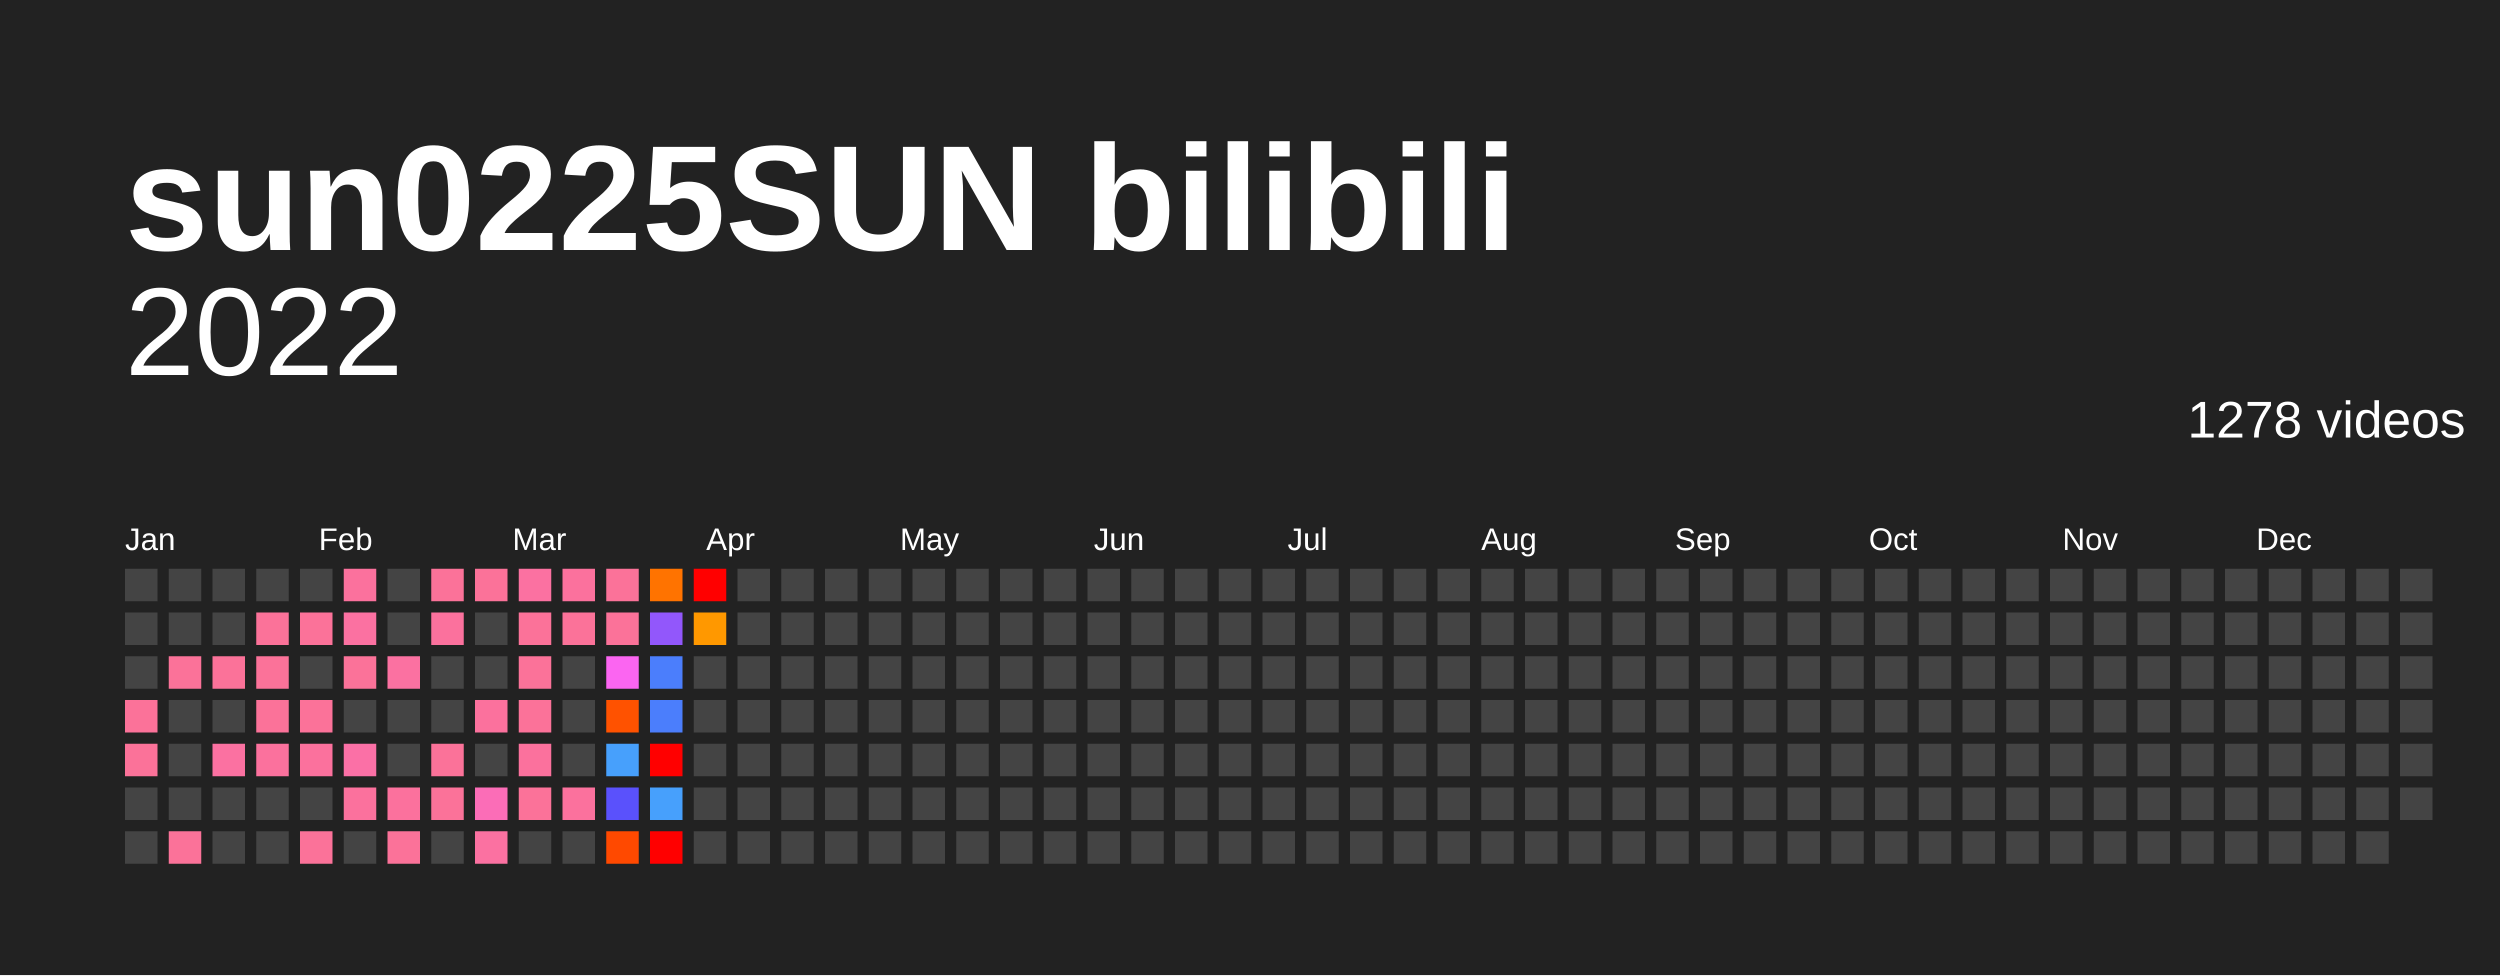
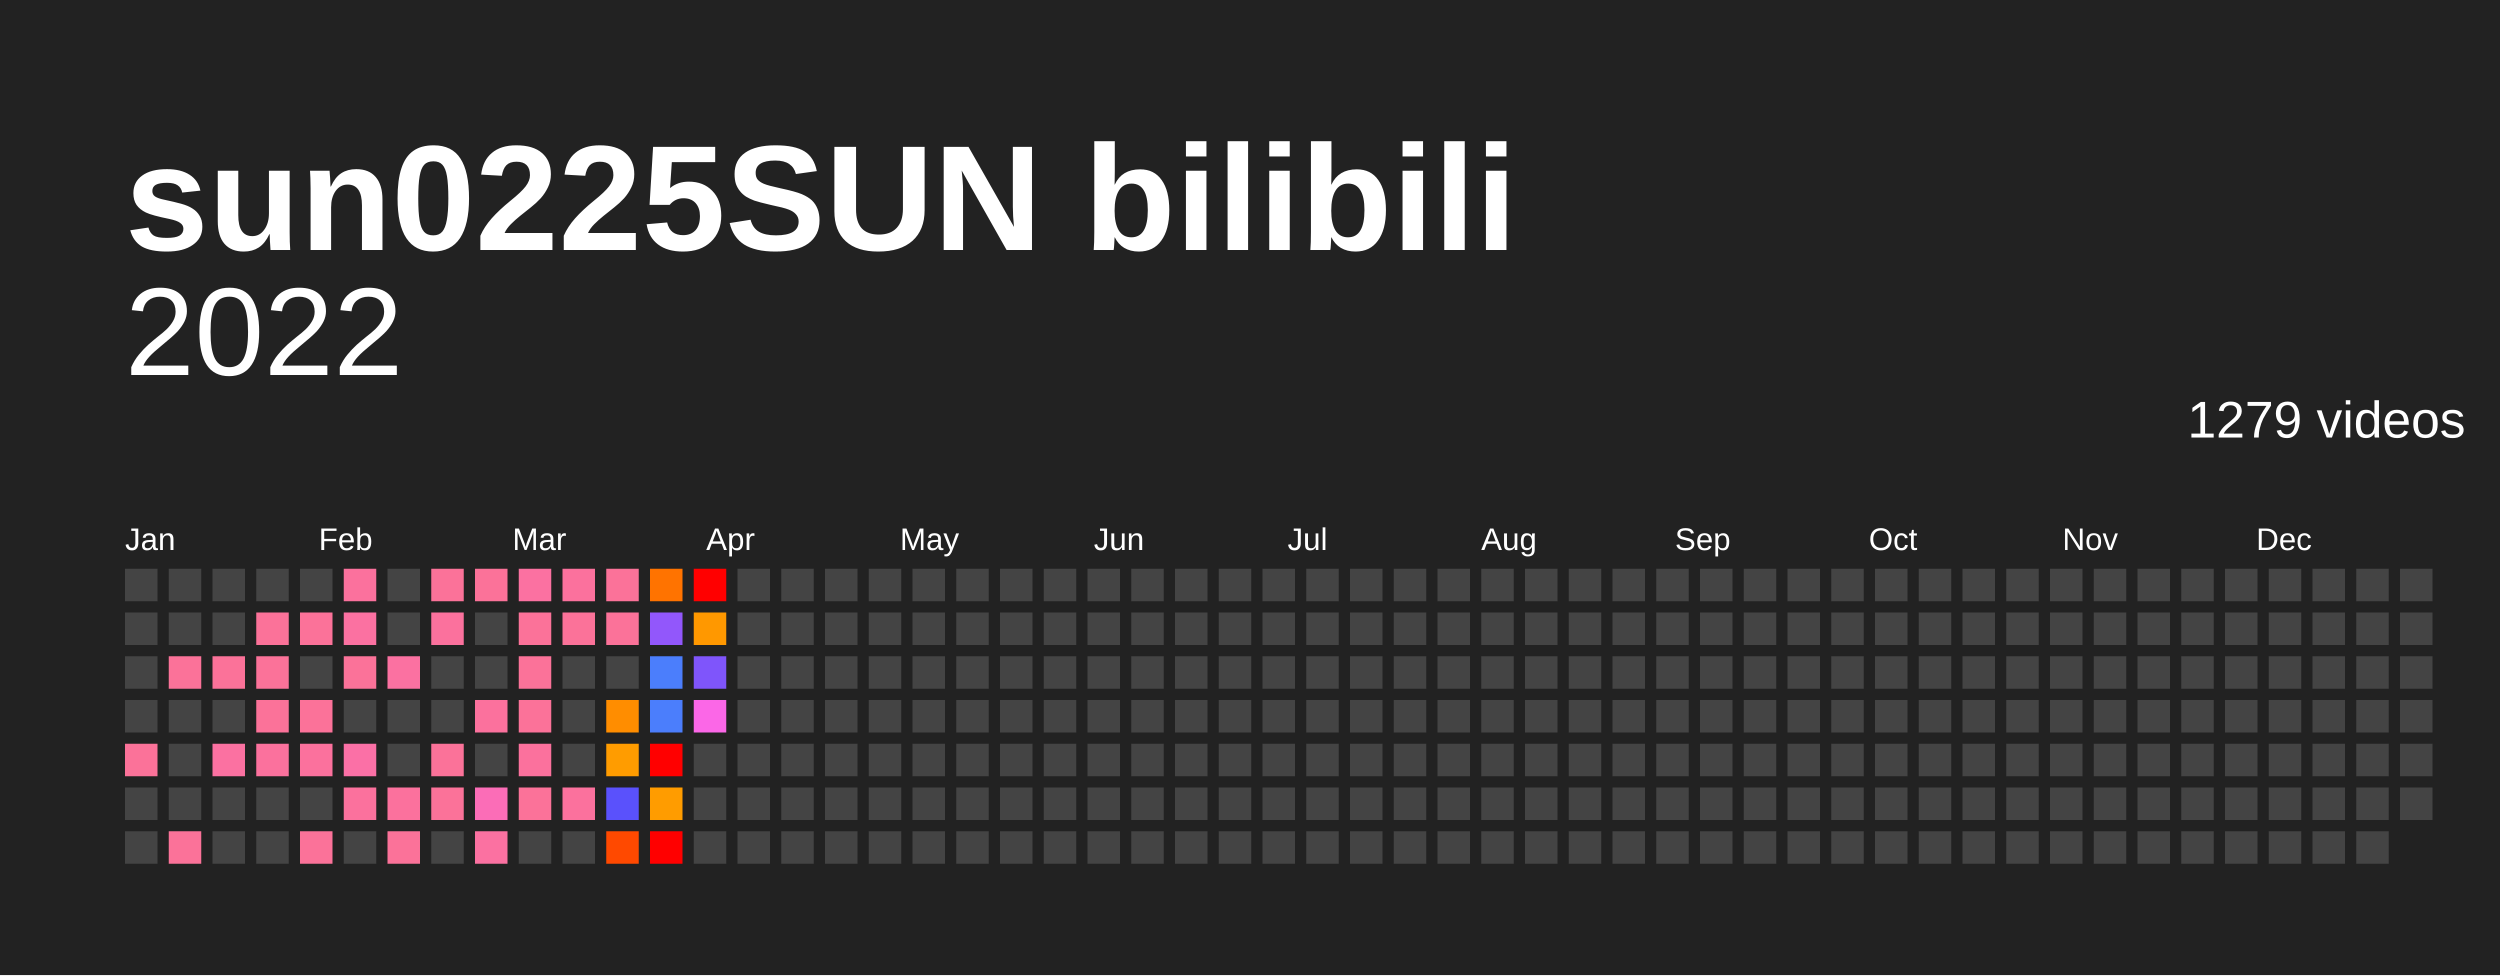
<svg xmlns="http://www.w3.org/2000/svg" baseProfile="full" height="78mm" version="1.1" viewBox="0,0,200,78" width="200mm">
  <defs />
  <rect fill="#222222" height="78" width="200" x="0" y="0" />
  <text fill="#FFFFFF" style="font-size:12px; font-family:Arial; font-weight:bold;" x="10" y="20">sun0225SUN bilibili</text>
  <text alignment-baseline="hanging" fill="#FFFFFF" style="font-size:10.0px; font-family:Arial;" x="10" y="30">2022</text>
-   <text alignment-baseline="hanging" fill="#FFFFFF" style="font-size:4.125px; font-family:Arial;" x="175" y="35">1278 videos</text>
+   <text alignment-baseline="hanging" fill="#FFFFFF" style="font-size:4.125px; font-family:Arial;" x="175" y="35">1279 videos</text>
  <text fill="#FFFFFF" style="font-size:2.5px; font-family:Arial" x="10.0" y="44">Jan</text>
  <text fill="#FFFFFF" style="font-size:2.5px; font-family:Arial" x="25.5" y="44">Feb</text>
  <text fill="#FFFFFF" style="font-size:2.5px; font-family:Arial" x="41.0" y="44">Mar</text>
  <text fill="#FFFFFF" style="font-size:2.5px; font-family:Arial" x="56.5" y="44">Apr</text>
  <text fill="#FFFFFF" style="font-size:2.5px; font-family:Arial" x="72.0" y="44">May</text>
  <text fill="#FFFFFF" style="font-size:2.5px; font-family:Arial" x="87.5" y="44">Jun</text>
  <text fill="#FFFFFF" style="font-size:2.5px; font-family:Arial" x="103.0" y="44">Jul</text>
  <text fill="#FFFFFF" style="font-size:2.5px; font-family:Arial" x="118.5" y="44">Aug</text>
  <text fill="#FFFFFF" style="font-size:2.5px; font-family:Arial" x="134.0" y="44">Sep</text>
  <text fill="#FFFFFF" style="font-size:2.5px; font-family:Arial" x="149.5" y="44">Oct</text>
  <text fill="#FFFFFF" style="font-size:2.5px; font-family:Arial" x="165.0" y="44">Nov</text>
  <text fill="#FFFFFF" style="font-size:2.5px; font-family:Arial" x="180.5" y="44">Dec</text>
  <rect fill="#444444" height="2.6" width="2.6" x="10.0" y="45.5" />
  <rect fill="#444444" height="2.6" width="2.6" x="10.0" y="49.0" />
  <rect fill="#444444" height="2.6" width="2.6" x="10.0" y="52.5" />
-   <rect fill="#fb7299" height="2.6" width="2.6" x="10.0" y="56.0" />
+   <rect fill="#444444" height="2.6" width="2.6" x="10.0" y="56.0" />
  <rect fill="#fb7299" height="2.6" width="2.6" x="10.0" y="59.5" />
  <rect fill="#444444" height="2.6" width="2.6" x="10.0" y="63.0" />
  <rect fill="#444444" height="2.6" width="2.6" x="10.0" y="66.5" />
  <rect fill="#444444" height="2.6" width="2.6" x="13.5" y="45.5" />
  <rect fill="#444444" height="2.6" width="2.6" x="13.5" y="49.0" />
  <rect fill="#fb7299" height="2.6" width="2.6" x="13.5" y="52.5" />
  <rect fill="#444444" height="2.6" width="2.6" x="13.5" y="56.0" />
  <rect fill="#444444" height="2.6" width="2.6" x="13.5" y="59.5" />
  <rect fill="#444444" height="2.6" width="2.6" x="13.5" y="63.0" />
  <rect fill="#fb7299" height="2.6" width="2.6" x="13.5" y="66.5" />
  <rect fill="#444444" height="2.6" width="2.6" x="17.0" y="45.5" />
  <rect fill="#444444" height="2.6" width="2.6" x="17.0" y="49.0" />
  <rect fill="#fb7299" height="2.6" width="2.6" x="17.0" y="52.5" />
  <rect fill="#444444" height="2.6" width="2.6" x="17.0" y="56.0" />
  <rect fill="#fb71a1" height="2.6" width="2.6" x="17.0" y="59.5" />
  <rect fill="#444444" height="2.6" width="2.6" x="17.0" y="63.0" />
  <rect fill="#444444" height="2.6" width="2.6" x="17.0" y="66.5" />
  <rect fill="#444444" height="2.6" width="2.6" x="20.5" y="45.5" />
  <rect fill="#fb7299" height="2.6" width="2.6" x="20.5" y="49.0" />
  <rect fill="#fb7299" height="2.6" width="2.6" x="20.5" y="52.5" />
  <rect fill="#fb7299" height="2.6" width="2.6" x="20.5" y="56.0" />
  <rect fill="#fb719d" height="2.6" width="2.6" x="20.5" y="59.5" />
  <rect fill="#444444" height="2.6" width="2.6" x="20.5" y="63.0" />
  <rect fill="#444444" height="2.6" width="2.6" x="20.5" y="66.5" />
  <rect fill="#444444" height="2.6" width="2.6" x="24.0" y="45.5" />
  <rect fill="#fb7299" height="2.6" width="2.6" x="24.0" y="49.0" />
  <rect fill="#444444" height="2.6" width="2.6" x="24.0" y="52.5" />
  <rect fill="#fb7299" height="2.6" width="2.6" x="24.0" y="56.0" />
  <rect fill="#fb719d" height="2.6" width="2.6" x="24.0" y="59.5" />
  <rect fill="#444444" height="2.6" width="2.6" x="24.0" y="63.0" />
  <rect fill="#fb7299" height="2.6" width="2.6" x="24.0" y="66.5" />
  <rect fill="#fb719d" height="2.6" width="2.6" x="27.5" y="45.5" />
  <rect fill="#fb71a1" height="2.6" width="2.6" x="27.5" y="49.0" />
  <rect fill="#fb7299" height="2.6" width="2.6" x="27.5" y="52.5" />
  <rect fill="#444444" height="2.6" width="2.6" x="27.5" y="56.0" />
  <rect fill="#fb70a6" height="2.6" width="2.6" x="27.5" y="59.5" />
  <rect fill="#fb719d" height="2.6" width="2.6" x="27.5" y="63.0" />
  <rect fill="#444444" height="2.6" width="2.6" x="27.5" y="66.5" />
  <rect fill="#444444" height="2.6" width="2.6" x="31.0" y="45.5" />
  <rect fill="#444444" height="2.6" width="2.6" x="31.0" y="49.0" />
  <rect fill="#fb71a1" height="2.6" width="2.6" x="31.0" y="52.5" />
  <rect fill="#444444" height="2.6" width="2.6" x="31.0" y="56.0" />
  <rect fill="#444444" height="2.6" width="2.6" x="31.0" y="59.5" />
  <rect fill="#fb719d" height="2.6" width="2.6" x="31.0" y="63.0" />
  <rect fill="#fb7299" height="2.6" width="2.6" x="31.0" y="66.5" />
  <rect fill="#fb7299" height="2.6" width="2.6" x="34.5" y="45.5" />
  <rect fill="#fb719d" height="2.6" width="2.6" x="34.5" y="49.0" />
  <rect fill="#444444" height="2.6" width="2.6" x="34.5" y="52.5" />
  <rect fill="#444444" height="2.6" width="2.6" x="34.5" y="56.0" />
  <rect fill="#fb7299" height="2.6" width="2.6" x="34.5" y="59.5" />
  <rect fill="#fb7299" height="2.6" width="2.6" x="34.5" y="63.0" />
  <rect fill="#444444" height="2.6" width="2.6" x="34.5" y="66.5" />
  <rect fill="#fb7299" height="2.6" width="2.6" x="38.0" y="45.5" />
  <rect fill="#444444" height="2.6" width="2.6" x="38.0" y="49.0" />
  <rect fill="#444444" height="2.6" width="2.6" x="38.0" y="52.5" />
  <rect fill="#fb719d" height="2.6" width="2.6" x="38.0" y="56.0" />
  <rect fill="#444444" height="2.6" width="2.6" x="38.0" y="59.5" />
  <rect fill="#fb6db7" height="2.6" width="2.6" x="38.0" y="63.0" />
  <rect fill="#fb71a1" height="2.6" width="2.6" x="38.0" y="66.5" />
  <rect fill="#fb71a1" height="2.6" width="2.6" x="41.5" y="45.5" />
  <rect fill="#fb7299" height="2.6" width="2.6" x="41.5" y="49.0" />
  <rect fill="#fb7299" height="2.6" width="2.6" x="41.5" y="52.5" />
  <rect fill="#fb7299" height="2.6" width="2.6" x="41.5" y="56.0" />
  <rect fill="#fb719d" height="2.6" width="2.6" x="41.5" y="59.5" />
  <rect fill="#fb7299" height="2.6" width="2.6" x="41.5" y="63.0" />
  <rect fill="#444444" height="2.6" width="2.6" x="41.5" y="66.5" />
  <rect fill="#fb719d" height="2.6" width="2.6" x="45.0" y="45.5" />
  <rect fill="#fb7299" height="2.6" width="2.6" x="45.0" y="49.0" />
  <rect fill="#444444" height="2.6" width="2.6" x="45.0" y="52.5" />
  <rect fill="#444444" height="2.6" width="2.6" x="45.0" y="56.0" />
  <rect fill="#444444" height="2.6" width="2.6" x="45.0" y="59.5" />
  <rect fill="#fb719d" height="2.6" width="2.6" x="45.0" y="63.0" />
  <rect fill="#444444" height="2.6" width="2.6" x="45.0" y="66.5" />
  <rect fill="#fb7299" height="2.6" width="2.6" x="48.5" y="45.5" />
  <rect fill="#fb7299" height="2.6" width="2.6" x="48.5" y="49.0" />
-   <rect fill="#fb65f1" height="2.6" width="2.6" x="48.5" y="52.5" />
-   <rect fill="#ff5200" height="2.6" width="2.6" x="48.5" y="56.0" />
-   <rect fill="#47a0fc" height="2.6" width="2.6" x="48.5" y="59.5" />
+   <rect fill="#444444" height="2.6" width="2.6" x="48.5" y="52.5" />
+   <rect fill="#ff8d00" height="2.6" width="2.6" x="48.5" y="56.0" />
+   <rect fill="#ff9c00" height="2.6" width="2.6" x="48.5" y="59.5" />
  <rect fill="#5a51fc" height="2.6" width="2.6" x="48.5" y="63.0" />
  <rect fill="#ff4900" height="2.6" width="2.6" x="48.5" y="66.5" />
  <rect fill="#ff7300" height="2.6" width="2.6" x="52.0" y="45.5" />
  <rect fill="#9257fb" height="2.6" width="2.6" x="52.0" y="49.0" />
  <rect fill="#4b7efc" height="2.6" width="2.6" x="52.0" y="52.5" />
  <rect fill="#4b7efc" height="2.6" width="2.6" x="52.0" y="56.0" />
  <rect fill="red" height="2.6" width="2.6" x="52.0" y="59.5" />
-   <rect fill="#47a0fc" height="2.6" width="2.6" x="52.0" y="63.0" />
+   <rect fill="#ff9c00" height="2.6" width="2.6" x="52.0" y="63.0" />
  <rect fill="red" height="2.6" width="2.6" x="52.0" y="66.5" />
  <rect fill="red" height="2.6" width="2.6" x="55.5" y="45.5" />
  <rect fill="#ff9800" height="2.6" width="2.6" x="55.5" y="49.0" />
-   <rect fill="#444444" height="2.6" width="2.6" x="55.5" y="52.5" />
-   <rect fill="#444444" height="2.6" width="2.6" x="55.5" y="56.0" />
+   <rect fill="#7f55fb" height="2.6" width="2.6" x="55.5" y="52.5" />
+   <rect fill="#fb67e7" height="2.6" width="2.6" x="55.5" y="56.0" />
  <rect fill="#444444" height="2.6" width="2.6" x="55.5" y="59.5" />
  <rect fill="#444444" height="2.6" width="2.6" x="55.5" y="63.0" />
  <rect fill="#444444" height="2.6" width="2.6" x="55.5" y="66.5" />
  <rect fill="#444444" height="2.6" width="2.6" x="59.0" y="45.5" />
  <rect fill="#444444" height="2.6" width="2.6" x="59.0" y="49.0" />
  <rect fill="#444444" height="2.6" width="2.6" x="59.0" y="52.5" />
  <rect fill="#444444" height="2.6" width="2.6" x="59.0" y="56.0" />
  <rect fill="#444444" height="2.6" width="2.6" x="59.0" y="59.5" />
  <rect fill="#444444" height="2.6" width="2.6" x="59.0" y="63.0" />
  <rect fill="#444444" height="2.6" width="2.6" x="59.0" y="66.5" />
  <rect fill="#444444" height="2.6" width="2.6" x="62.5" y="45.5" />
  <rect fill="#444444" height="2.6" width="2.6" x="62.5" y="49.0" />
  <rect fill="#444444" height="2.6" width="2.6" x="62.5" y="52.5" />
  <rect fill="#444444" height="2.6" width="2.6" x="62.5" y="56.0" />
  <rect fill="#444444" height="2.6" width="2.6" x="62.5" y="59.5" />
  <rect fill="#444444" height="2.6" width="2.6" x="62.5" y="63.0" />
  <rect fill="#444444" height="2.6" width="2.6" x="62.5" y="66.5" />
  <rect fill="#444444" height="2.6" width="2.6" x="66.0" y="45.5" />
  <rect fill="#444444" height="2.6" width="2.6" x="66.0" y="49.0" />
  <rect fill="#444444" height="2.6" width="2.6" x="66.0" y="52.5" />
  <rect fill="#444444" height="2.6" width="2.6" x="66.0" y="56.0" />
  <rect fill="#444444" height="2.6" width="2.6" x="66.0" y="59.5" />
  <rect fill="#444444" height="2.6" width="2.6" x="66.0" y="63.0" />
  <rect fill="#444444" height="2.6" width="2.6" x="66.0" y="66.5" />
  <rect fill="#444444" height="2.6" width="2.6" x="69.5" y="45.5" />
  <rect fill="#444444" height="2.6" width="2.6" x="69.5" y="49.0" />
  <rect fill="#444444" height="2.6" width="2.6" x="69.5" y="52.5" />
  <rect fill="#444444" height="2.6" width="2.6" x="69.5" y="56.0" />
  <rect fill="#444444" height="2.6" width="2.6" x="69.5" y="59.5" />
  <rect fill="#444444" height="2.6" width="2.6" x="69.5" y="63.0" />
  <rect fill="#444444" height="2.6" width="2.6" x="69.5" y="66.5" />
  <rect fill="#444444" height="2.6" width="2.6" x="73.0" y="45.5" />
  <rect fill="#444444" height="2.6" width="2.6" x="73.0" y="49.0" />
  <rect fill="#444444" height="2.6" width="2.6" x="73.0" y="52.5" />
  <rect fill="#444444" height="2.6" width="2.6" x="73.0" y="56.0" />
  <rect fill="#444444" height="2.6" width="2.6" x="73.0" y="59.5" />
  <rect fill="#444444" height="2.6" width="2.6" x="73.0" y="63.0" />
  <rect fill="#444444" height="2.6" width="2.6" x="73.0" y="66.5" />
  <rect fill="#444444" height="2.6" width="2.6" x="76.5" y="45.5" />
  <rect fill="#444444" height="2.6" width="2.6" x="76.5" y="49.0" />
  <rect fill="#444444" height="2.6" width="2.6" x="76.5" y="52.5" />
  <rect fill="#444444" height="2.6" width="2.6" x="76.5" y="56.0" />
  <rect fill="#444444" height="2.6" width="2.6" x="76.5" y="59.5" />
  <rect fill="#444444" height="2.6" width="2.6" x="76.5" y="63.0" />
  <rect fill="#444444" height="2.6" width="2.6" x="76.5" y="66.5" />
  <rect fill="#444444" height="2.6" width="2.6" x="80.0" y="45.5" />
  <rect fill="#444444" height="2.6" width="2.6" x="80.0" y="49.0" />
  <rect fill="#444444" height="2.6" width="2.6" x="80.0" y="52.5" />
  <rect fill="#444444" height="2.6" width="2.6" x="80.0" y="56.0" />
  <rect fill="#444444" height="2.6" width="2.6" x="80.0" y="59.5" />
  <rect fill="#444444" height="2.6" width="2.6" x="80.0" y="63.0" />
  <rect fill="#444444" height="2.6" width="2.6" x="80.0" y="66.5" />
  <rect fill="#444444" height="2.6" width="2.6" x="83.5" y="45.5" />
  <rect fill="#444444" height="2.6" width="2.6" x="83.5" y="49.0" />
  <rect fill="#444444" height="2.6" width="2.6" x="83.5" y="52.5" />
  <rect fill="#444444" height="2.6" width="2.6" x="83.5" y="56.0" />
  <rect fill="#444444" height="2.6" width="2.6" x="83.5" y="59.5" />
  <rect fill="#444444" height="2.6" width="2.6" x="83.5" y="63.0" />
  <rect fill="#444444" height="2.6" width="2.6" x="83.5" y="66.5" />
  <rect fill="#444444" height="2.6" width="2.6" x="87.0" y="45.5" />
  <rect fill="#444444" height="2.6" width="2.6" x="87.0" y="49.0" />
  <rect fill="#444444" height="2.6" width="2.6" x="87.0" y="52.5" />
  <rect fill="#444444" height="2.6" width="2.6" x="87.0" y="56.0" />
  <rect fill="#444444" height="2.6" width="2.6" x="87.0" y="59.5" />
  <rect fill="#444444" height="2.6" width="2.6" x="87.0" y="63.0" />
  <rect fill="#444444" height="2.6" width="2.6" x="87.0" y="66.5" />
  <rect fill="#444444" height="2.6" width="2.6" x="90.5" y="45.5" />
  <rect fill="#444444" height="2.6" width="2.6" x="90.5" y="49.0" />
  <rect fill="#444444" height="2.6" width="2.6" x="90.5" y="52.5" />
  <rect fill="#444444" height="2.6" width="2.6" x="90.5" y="56.0" />
  <rect fill="#444444" height="2.6" width="2.6" x="90.5" y="59.5" />
  <rect fill="#444444" height="2.6" width="2.6" x="90.5" y="63.0" />
  <rect fill="#444444" height="2.6" width="2.6" x="90.5" y="66.5" />
  <rect fill="#444444" height="2.6" width="2.6" x="94.0" y="45.5" />
  <rect fill="#444444" height="2.6" width="2.6" x="94.0" y="49.0" />
  <rect fill="#444444" height="2.6" width="2.6" x="94.0" y="52.5" />
  <rect fill="#444444" height="2.6" width="2.6" x="94.0" y="56.0" />
  <rect fill="#444444" height="2.6" width="2.6" x="94.0" y="59.5" />
  <rect fill="#444444" height="2.6" width="2.6" x="94.0" y="63.0" />
  <rect fill="#444444" height="2.6" width="2.6" x="94.0" y="66.5" />
  <rect fill="#444444" height="2.6" width="2.6" x="97.5" y="45.5" />
  <rect fill="#444444" height="2.6" width="2.6" x="97.5" y="49.0" />
  <rect fill="#444444" height="2.6" width="2.6" x="97.5" y="52.5" />
  <rect fill="#444444" height="2.6" width="2.6" x="97.5" y="56.0" />
  <rect fill="#444444" height="2.6" width="2.6" x="97.5" y="59.5" />
  <rect fill="#444444" height="2.6" width="2.6" x="97.5" y="63.0" />
  <rect fill="#444444" height="2.6" width="2.6" x="97.5" y="66.5" />
  <rect fill="#444444" height="2.6" width="2.6" x="101.0" y="45.5" />
  <rect fill="#444444" height="2.6" width="2.6" x="101.0" y="49.0" />
  <rect fill="#444444" height="2.6" width="2.6" x="101.0" y="52.5" />
  <rect fill="#444444" height="2.6" width="2.6" x="101.0" y="56.0" />
  <rect fill="#444444" height="2.6" width="2.6" x="101.0" y="59.5" />
  <rect fill="#444444" height="2.6" width="2.6" x="101.0" y="63.0" />
  <rect fill="#444444" height="2.6" width="2.6" x="101.0" y="66.5" />
  <rect fill="#444444" height="2.6" width="2.6" x="104.5" y="45.5" />
  <rect fill="#444444" height="2.6" width="2.6" x="104.5" y="49.0" />
  <rect fill="#444444" height="2.6" width="2.6" x="104.5" y="52.5" />
  <rect fill="#444444" height="2.6" width="2.6" x="104.5" y="56.0" />
  <rect fill="#444444" height="2.6" width="2.6" x="104.5" y="59.5" />
  <rect fill="#444444" height="2.6" width="2.6" x="104.5" y="63.0" />
  <rect fill="#444444" height="2.6" width="2.6" x="104.5" y="66.5" />
  <rect fill="#444444" height="2.6" width="2.6" x="108.0" y="45.5" />
  <rect fill="#444444" height="2.6" width="2.6" x="108.0" y="49.0" />
  <rect fill="#444444" height="2.6" width="2.6" x="108.0" y="52.5" />
  <rect fill="#444444" height="2.6" width="2.6" x="108.0" y="56.0" />
  <rect fill="#444444" height="2.6" width="2.6" x="108.0" y="59.5" />
  <rect fill="#444444" height="2.6" width="2.6" x="108.0" y="63.0" />
  <rect fill="#444444" height="2.6" width="2.6" x="108.0" y="66.5" />
  <rect fill="#444444" height="2.6" width="2.6" x="111.5" y="45.5" />
  <rect fill="#444444" height="2.6" width="2.6" x="111.5" y="49.0" />
  <rect fill="#444444" height="2.6" width="2.6" x="111.5" y="52.5" />
  <rect fill="#444444" height="2.6" width="2.6" x="111.5" y="56.0" />
  <rect fill="#444444" height="2.6" width="2.6" x="111.5" y="59.5" />
  <rect fill="#444444" height="2.6" width="2.6" x="111.5" y="63.0" />
  <rect fill="#444444" height="2.6" width="2.6" x="111.5" y="66.5" />
  <rect fill="#444444" height="2.6" width="2.6" x="115.0" y="45.5" />
  <rect fill="#444444" height="2.6" width="2.6" x="115.0" y="49.0" />
  <rect fill="#444444" height="2.6" width="2.6" x="115.0" y="52.5" />
  <rect fill="#444444" height="2.6" width="2.6" x="115.0" y="56.0" />
  <rect fill="#444444" height="2.6" width="2.6" x="115.0" y="59.5" />
  <rect fill="#444444" height="2.6" width="2.6" x="115.0" y="63.0" />
  <rect fill="#444444" height="2.6" width="2.6" x="115.0" y="66.5" />
  <rect fill="#444444" height="2.6" width="2.6" x="118.5" y="45.5" />
  <rect fill="#444444" height="2.6" width="2.6" x="118.5" y="49.0" />
  <rect fill="#444444" height="2.6" width="2.6" x="118.5" y="52.5" />
  <rect fill="#444444" height="2.6" width="2.6" x="118.5" y="56.0" />
  <rect fill="#444444" height="2.6" width="2.6" x="118.5" y="59.5" />
  <rect fill="#444444" height="2.6" width="2.6" x="118.5" y="63.0" />
  <rect fill="#444444" height="2.6" width="2.6" x="118.5" y="66.5" />
  <rect fill="#444444" height="2.6" width="2.6" x="122.0" y="45.5" />
  <rect fill="#444444" height="2.6" width="2.6" x="122.0" y="49.0" />
  <rect fill="#444444" height="2.6" width="2.6" x="122.0" y="52.5" />
  <rect fill="#444444" height="2.6" width="2.6" x="122.0" y="56.0" />
  <rect fill="#444444" height="2.6" width="2.6" x="122.0" y="59.5" />
  <rect fill="#444444" height="2.6" width="2.6" x="122.0" y="63.0" />
  <rect fill="#444444" height="2.6" width="2.6" x="122.0" y="66.5" />
  <rect fill="#444444" height="2.6" width="2.6" x="125.5" y="45.5" />
  <rect fill="#444444" height="2.6" width="2.6" x="125.5" y="49.0" />
  <rect fill="#444444" height="2.6" width="2.6" x="125.5" y="52.5" />
  <rect fill="#444444" height="2.6" width="2.6" x="125.5" y="56.0" />
  <rect fill="#444444" height="2.6" width="2.6" x="125.5" y="59.5" />
  <rect fill="#444444" height="2.6" width="2.6" x="125.5" y="63.0" />
  <rect fill="#444444" height="2.6" width="2.6" x="125.5" y="66.5" />
  <rect fill="#444444" height="2.6" width="2.6" x="129.0" y="45.5" />
  <rect fill="#444444" height="2.6" width="2.6" x="129.0" y="49.0" />
  <rect fill="#444444" height="2.6" width="2.6" x="129.0" y="52.5" />
  <rect fill="#444444" height="2.6" width="2.6" x="129.0" y="56.0" />
  <rect fill="#444444" height="2.6" width="2.6" x="129.0" y="59.5" />
  <rect fill="#444444" height="2.6" width="2.6" x="129.0" y="63.0" />
  <rect fill="#444444" height="2.6" width="2.6" x="129.0" y="66.5" />
  <rect fill="#444444" height="2.6" width="2.6" x="132.5" y="45.5" />
  <rect fill="#444444" height="2.6" width="2.6" x="132.5" y="49.0" />
  <rect fill="#444444" height="2.6" width="2.6" x="132.5" y="52.5" />
  <rect fill="#444444" height="2.6" width="2.6" x="132.5" y="56.0" />
  <rect fill="#444444" height="2.6" width="2.6" x="132.5" y="59.5" />
  <rect fill="#444444" height="2.6" width="2.6" x="132.5" y="63.0" />
  <rect fill="#444444" height="2.6" width="2.6" x="132.5" y="66.5" />
  <rect fill="#444444" height="2.6" width="2.6" x="136.0" y="45.5" />
  <rect fill="#444444" height="2.6" width="2.6" x="136.0" y="49.0" />
  <rect fill="#444444" height="2.6" width="2.6" x="136.0" y="52.5" />
  <rect fill="#444444" height="2.6" width="2.6" x="136.0" y="56.0" />
  <rect fill="#444444" height="2.6" width="2.6" x="136.0" y="59.5" />
  <rect fill="#444444" height="2.6" width="2.6" x="136.0" y="63.0" />
  <rect fill="#444444" height="2.6" width="2.6" x="136.0" y="66.5" />
  <rect fill="#444444" height="2.6" width="2.6" x="139.5" y="45.5" />
  <rect fill="#444444" height="2.6" width="2.6" x="139.5" y="49.0" />
  <rect fill="#444444" height="2.6" width="2.6" x="139.5" y="52.5" />
  <rect fill="#444444" height="2.6" width="2.6" x="139.5" y="56.0" />
  <rect fill="#444444" height="2.6" width="2.6" x="139.5" y="59.5" />
  <rect fill="#444444" height="2.6" width="2.6" x="139.5" y="63.0" />
  <rect fill="#444444" height="2.6" width="2.6" x="139.5" y="66.5" />
  <rect fill="#444444" height="2.6" width="2.6" x="143.0" y="45.5" />
  <rect fill="#444444" height="2.6" width="2.6" x="143.0" y="49.0" />
  <rect fill="#444444" height="2.6" width="2.6" x="143.0" y="52.5" />
  <rect fill="#444444" height="2.6" width="2.6" x="143.0" y="56.0" />
  <rect fill="#444444" height="2.6" width="2.6" x="143.0" y="59.5" />
  <rect fill="#444444" height="2.6" width="2.6" x="143.0" y="63.0" />
  <rect fill="#444444" height="2.6" width="2.6" x="143.0" y="66.5" />
  <rect fill="#444444" height="2.6" width="2.6" x="146.5" y="45.5" />
  <rect fill="#444444" height="2.6" width="2.6" x="146.5" y="49.0" />
  <rect fill="#444444" height="2.6" width="2.6" x="146.5" y="52.5" />
  <rect fill="#444444" height="2.6" width="2.6" x="146.5" y="56.0" />
  <rect fill="#444444" height="2.6" width="2.6" x="146.5" y="59.5" />
  <rect fill="#444444" height="2.6" width="2.6" x="146.5" y="63.0" />
  <rect fill="#444444" height="2.6" width="2.6" x="146.5" y="66.5" />
  <rect fill="#444444" height="2.6" width="2.6" x="150.0" y="45.5" />
  <rect fill="#444444" height="2.6" width="2.6" x="150.0" y="49.0" />
  <rect fill="#444444" height="2.6" width="2.6" x="150.0" y="52.5" />
  <rect fill="#444444" height="2.6" width="2.6" x="150.0" y="56.0" />
  <rect fill="#444444" height="2.6" width="2.6" x="150.0" y="59.5" />
  <rect fill="#444444" height="2.6" width="2.6" x="150.0" y="63.0" />
  <rect fill="#444444" height="2.6" width="2.6" x="150.0" y="66.5" />
  <rect fill="#444444" height="2.6" width="2.6" x="153.5" y="45.5" />
  <rect fill="#444444" height="2.6" width="2.6" x="153.5" y="49.0" />
  <rect fill="#444444" height="2.6" width="2.6" x="153.5" y="52.5" />
  <rect fill="#444444" height="2.6" width="2.6" x="153.5" y="56.0" />
  <rect fill="#444444" height="2.6" width="2.6" x="153.5" y="59.5" />
  <rect fill="#444444" height="2.6" width="2.6" x="153.5" y="63.0" />
  <rect fill="#444444" height="2.6" width="2.6" x="153.5" y="66.5" />
  <rect fill="#444444" height="2.6" width="2.6" x="157.0" y="45.5" />
  <rect fill="#444444" height="2.6" width="2.6" x="157.0" y="49.0" />
  <rect fill="#444444" height="2.6" width="2.6" x="157.0" y="52.5" />
  <rect fill="#444444" height="2.6" width="2.6" x="157.0" y="56.0" />
  <rect fill="#444444" height="2.6" width="2.6" x="157.0" y="59.5" />
  <rect fill="#444444" height="2.6" width="2.6" x="157.0" y="63.0" />
  <rect fill="#444444" height="2.6" width="2.6" x="157.0" y="66.5" />
  <rect fill="#444444" height="2.6" width="2.6" x="160.5" y="45.5" />
  <rect fill="#444444" height="2.6" width="2.6" x="160.5" y="49.0" />
  <rect fill="#444444" height="2.6" width="2.6" x="160.5" y="52.5" />
  <rect fill="#444444" height="2.6" width="2.6" x="160.5" y="56.0" />
  <rect fill="#444444" height="2.6" width="2.6" x="160.5" y="59.5" />
  <rect fill="#444444" height="2.6" width="2.6" x="160.5" y="63.0" />
  <rect fill="#444444" height="2.6" width="2.6" x="160.5" y="66.5" />
  <rect fill="#444444" height="2.6" width="2.6" x="164.0" y="45.5" />
  <rect fill="#444444" height="2.6" width="2.6" x="164.0" y="49.0" />
  <rect fill="#444444" height="2.6" width="2.6" x="164.0" y="52.5" />
  <rect fill="#444444" height="2.6" width="2.6" x="164.0" y="56.0" />
  <rect fill="#444444" height="2.6" width="2.6" x="164.0" y="59.5" />
  <rect fill="#444444" height="2.6" width="2.6" x="164.0" y="63.0" />
  <rect fill="#444444" height="2.6" width="2.6" x="164.0" y="66.5" />
  <rect fill="#444444" height="2.6" width="2.6" x="167.5" y="45.5" />
  <rect fill="#444444" height="2.6" width="2.6" x="167.5" y="49.0" />
  <rect fill="#444444" height="2.6" width="2.6" x="167.5" y="52.5" />
  <rect fill="#444444" height="2.6" width="2.6" x="167.5" y="56.0" />
  <rect fill="#444444" height="2.6" width="2.6" x="167.5" y="59.5" />
  <rect fill="#444444" height="2.6" width="2.6" x="167.5" y="63.0" />
  <rect fill="#444444" height="2.6" width="2.6" x="167.5" y="66.5" />
  <rect fill="#444444" height="2.6" width="2.6" x="171.0" y="45.5" />
  <rect fill="#444444" height="2.6" width="2.6" x="171.0" y="49.0" />
  <rect fill="#444444" height="2.6" width="2.6" x="171.0" y="52.5" />
  <rect fill="#444444" height="2.6" width="2.6" x="171.0" y="56.0" />
  <rect fill="#444444" height="2.6" width="2.6" x="171.0" y="59.5" />
  <rect fill="#444444" height="2.6" width="2.6" x="171.0" y="63.0" />
  <rect fill="#444444" height="2.6" width="2.6" x="171.0" y="66.5" />
  <rect fill="#444444" height="2.6" width="2.6" x="174.5" y="45.5" />
  <rect fill="#444444" height="2.6" width="2.6" x="174.5" y="49.0" />
  <rect fill="#444444" height="2.6" width="2.6" x="174.5" y="52.5" />
  <rect fill="#444444" height="2.6" width="2.6" x="174.5" y="56.0" />
  <rect fill="#444444" height="2.6" width="2.6" x="174.5" y="59.5" />
  <rect fill="#444444" height="2.6" width="2.6" x="174.5" y="63.0" />
  <rect fill="#444444" height="2.6" width="2.6" x="174.5" y="66.5" />
  <rect fill="#444444" height="2.6" width="2.6" x="178.0" y="45.5" />
  <rect fill="#444444" height="2.6" width="2.6" x="178.0" y="49.0" />
  <rect fill="#444444" height="2.6" width="2.6" x="178.0" y="52.5" />
  <rect fill="#444444" height="2.6" width="2.6" x="178.0" y="56.0" />
  <rect fill="#444444" height="2.6" width="2.6" x="178.0" y="59.5" />
  <rect fill="#444444" height="2.6" width="2.6" x="178.0" y="63.0" />
  <rect fill="#444444" height="2.6" width="2.6" x="178.0" y="66.5" />
  <rect fill="#444444" height="2.6" width="2.6" x="181.5" y="45.5" />
  <rect fill="#444444" height="2.6" width="2.6" x="181.5" y="49.0" />
  <rect fill="#444444" height="2.6" width="2.6" x="181.5" y="52.5" />
  <rect fill="#444444" height="2.6" width="2.6" x="181.5" y="56.0" />
  <rect fill="#444444" height="2.6" width="2.6" x="181.5" y="59.5" />
  <rect fill="#444444" height="2.6" width="2.6" x="181.5" y="63.0" />
  <rect fill="#444444" height="2.6" width="2.6" x="181.5" y="66.5" />
  <rect fill="#444444" height="2.6" width="2.6" x="185.0" y="45.5" />
  <rect fill="#444444" height="2.6" width="2.6" x="185.0" y="49.0" />
  <rect fill="#444444" height="2.6" width="2.6" x="185.0" y="52.5" />
  <rect fill="#444444" height="2.6" width="2.6" x="185.0" y="56.0" />
  <rect fill="#444444" height="2.6" width="2.6" x="185.0" y="59.5" />
  <rect fill="#444444" height="2.6" width="2.6" x="185.0" y="63.0" />
  <rect fill="#444444" height="2.6" width="2.6" x="185.0" y="66.5" />
  <rect fill="#444444" height="2.6" width="2.6" x="188.5" y="45.5" />
  <rect fill="#444444" height="2.6" width="2.6" x="188.5" y="49.0" />
  <rect fill="#444444" height="2.6" width="2.6" x="188.5" y="52.5" />
  <rect fill="#444444" height="2.6" width="2.6" x="188.5" y="56.0" />
  <rect fill="#444444" height="2.6" width="2.6" x="188.5" y="59.5" />
  <rect fill="#444444" height="2.6" width="2.6" x="188.5" y="63.0" />
  <rect fill="#444444" height="2.6" width="2.6" x="188.5" y="66.5" />
  <rect fill="#444444" height="2.6" width="2.6" x="192.0" y="45.5" />
  <rect fill="#444444" height="2.6" width="2.6" x="192.0" y="49.0" />
  <rect fill="#444444" height="2.6" width="2.6" x="192.0" y="52.5" />
  <rect fill="#444444" height="2.6" width="2.6" x="192.0" y="56.0" />
  <rect fill="#444444" height="2.6" width="2.6" x="192.0" y="59.5" />
  <rect fill="#444444" height="2.6" width="2.6" x="192.0" y="63.0" />
</svg>
